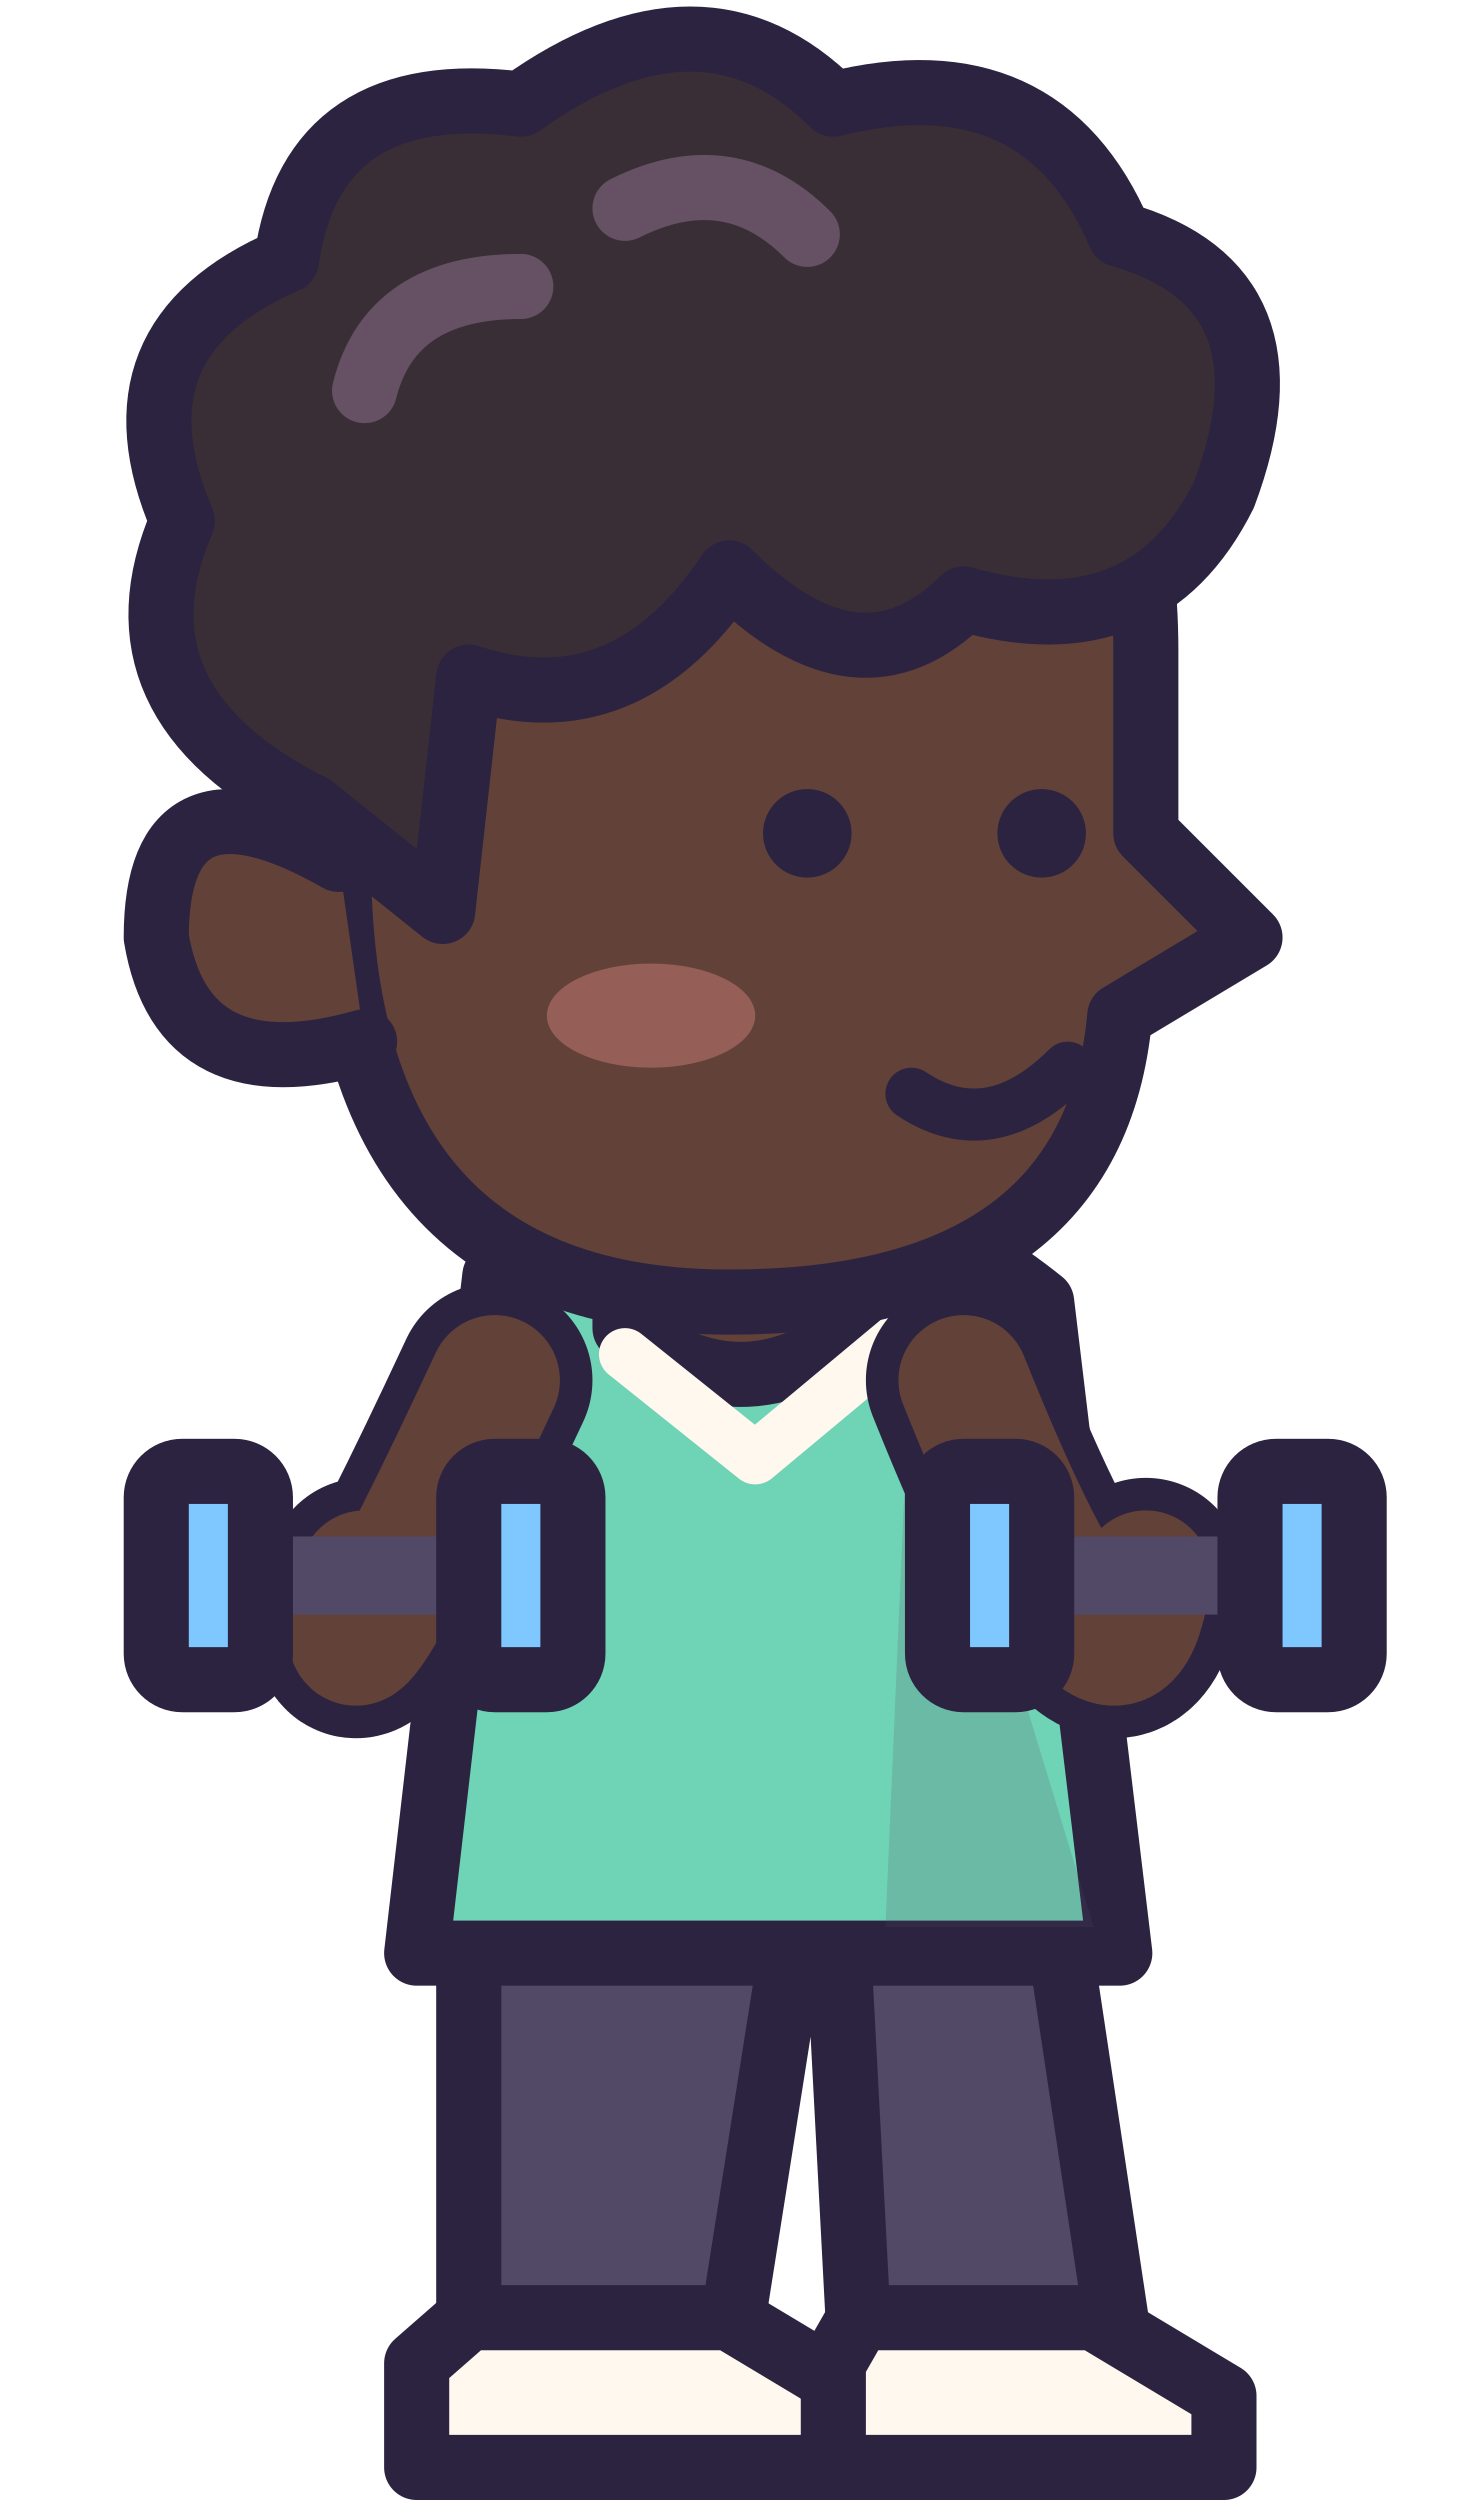
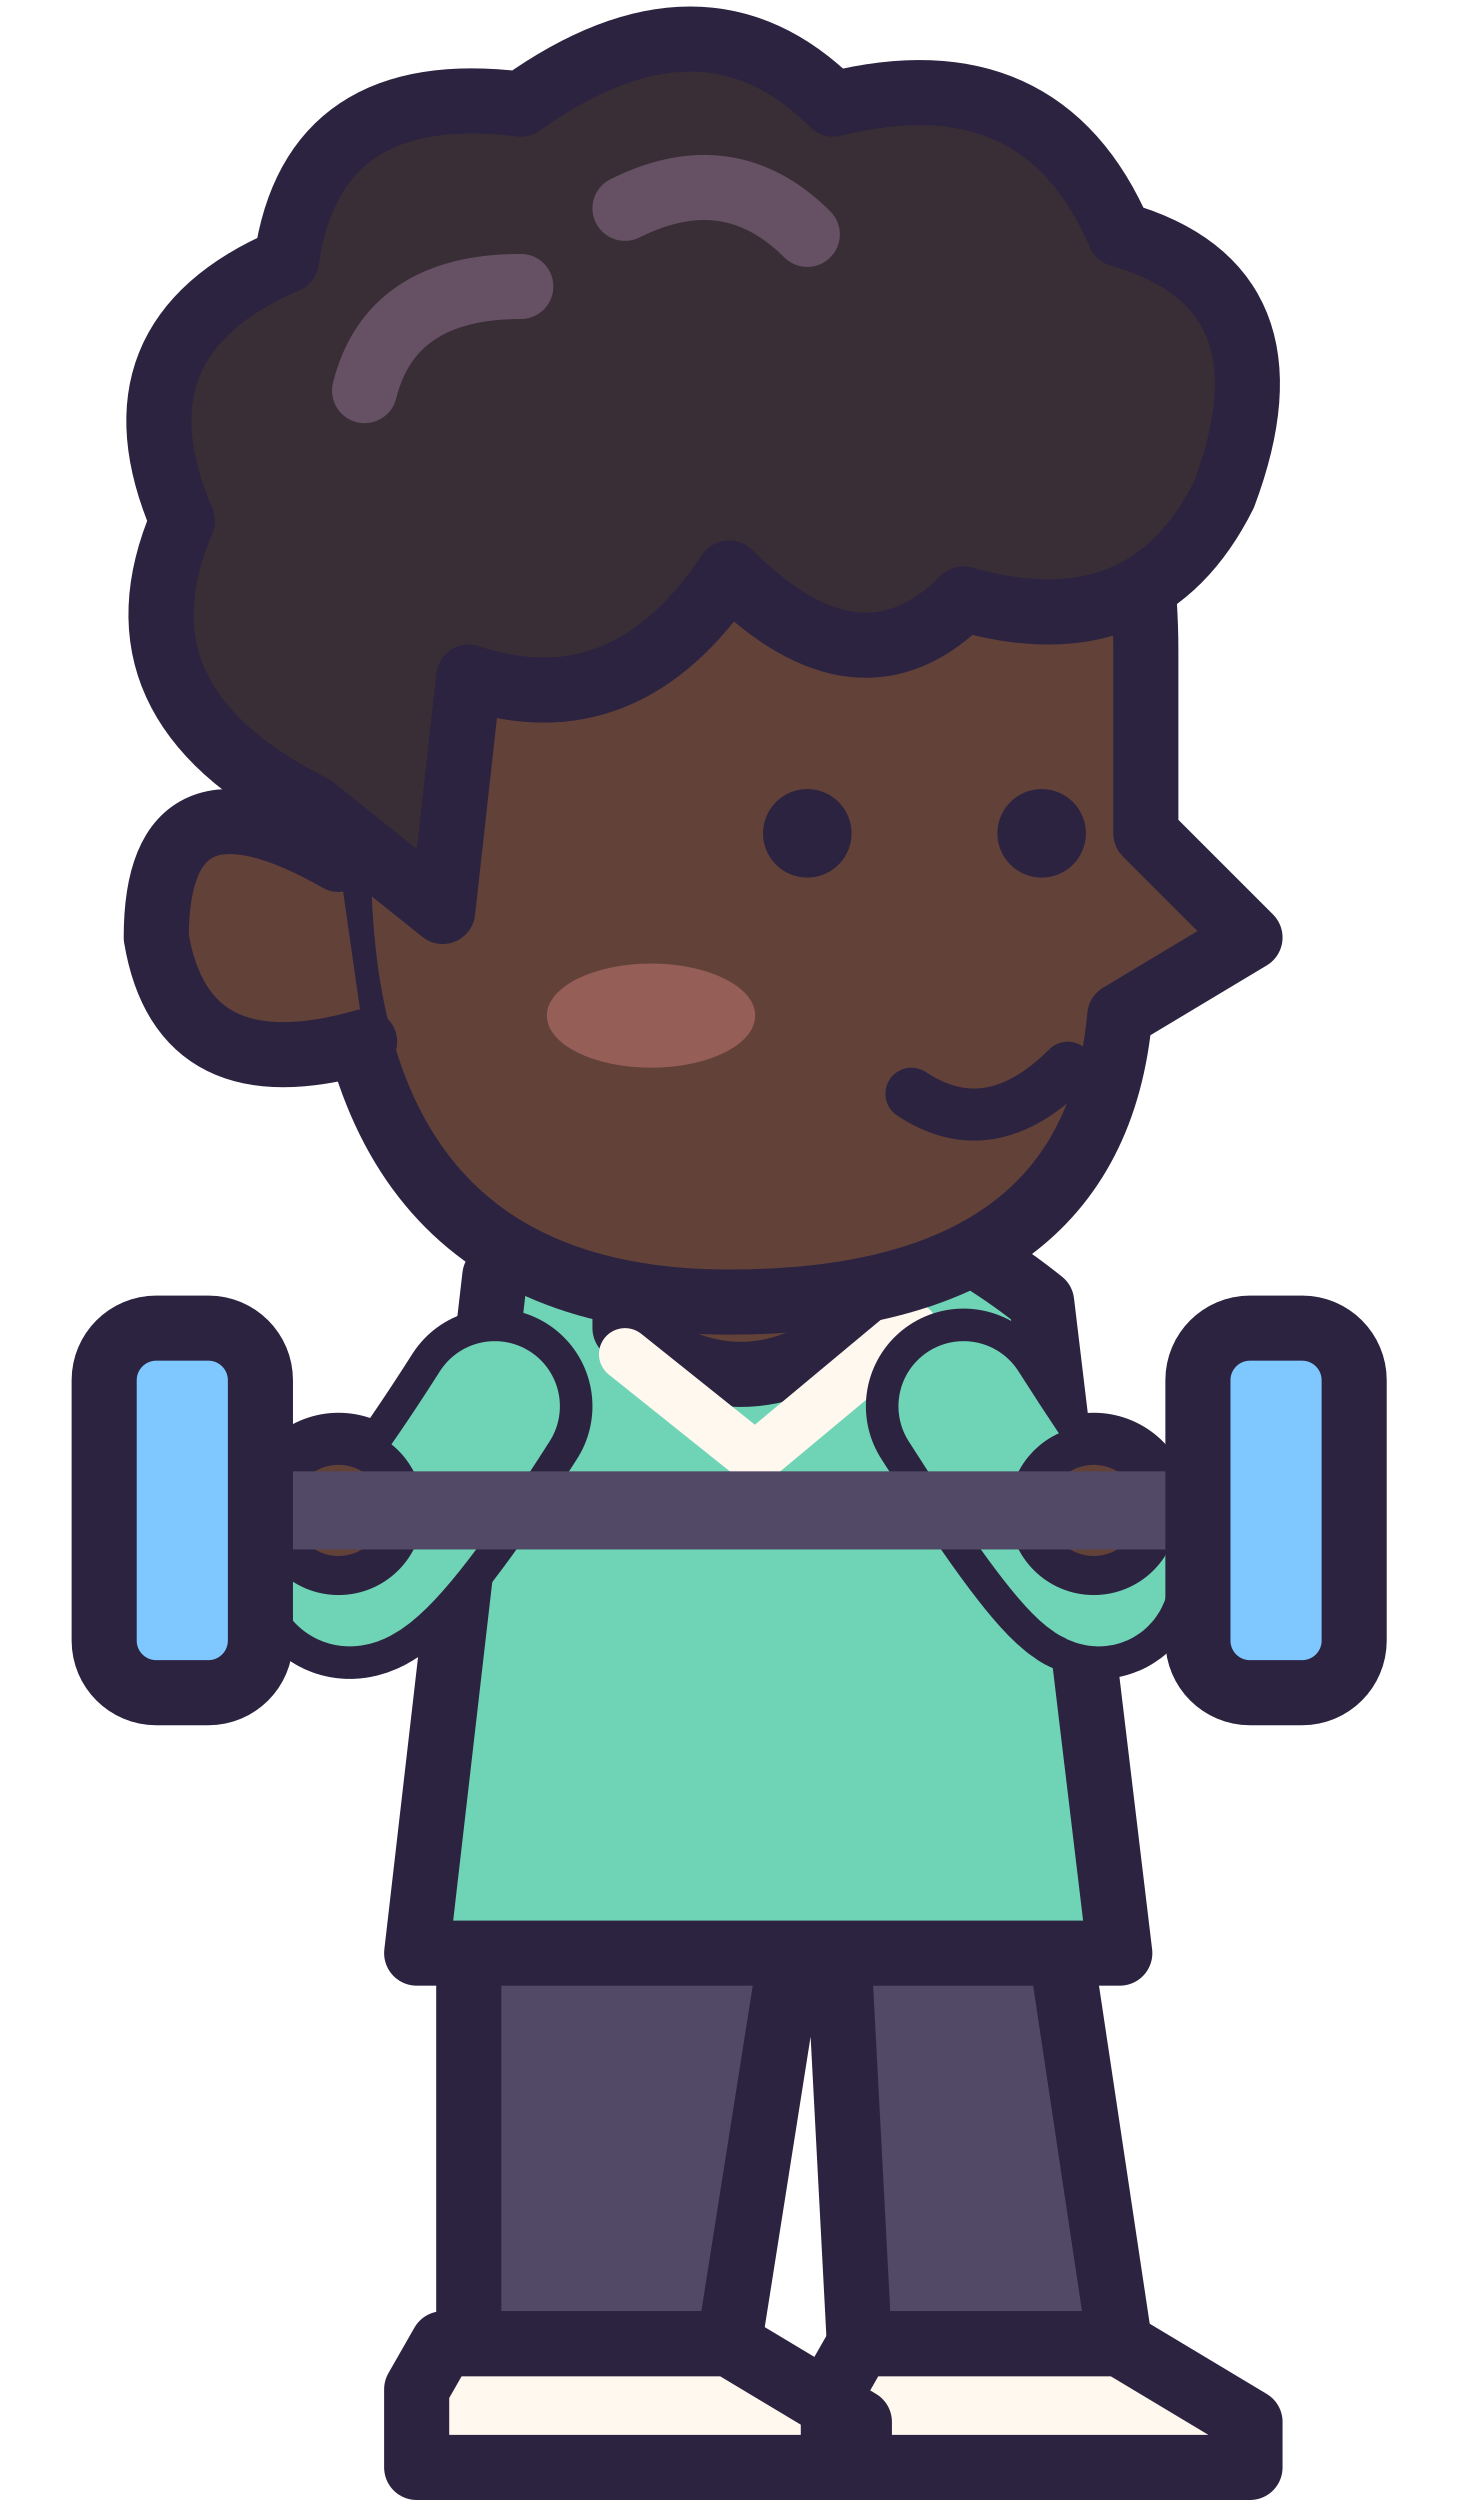
<svg xmlns="http://www.w3.org/2000/svg" width="56" height="96" viewBox="0 0 56 96">
  <g stroke="#2b2340" stroke-width="2.5" stroke-linecap="round" stroke-linejoin="round">
-     <path d="M18 71v19h10l3-19m1 0 1 19h10l-3-20" fill="#514965" vector-effect="non-scaling-stroke" />
+     <path d="M18 71v19h10l3-19m1 0 1 19h10l-3-20" fill="#514965" />
+     <path d="M17 90h11l5 3v1.75H16v-3Zm16 0h10l5 3v1.75H32v-3Z" fill="#fff8ef" />
+     <path d="M19 49q11-7 21 1l3 25H16Z" fill="#6fd3b5" />
+     <path d="M24 44v7q5 4 10-1v-7" fill="#624139" />
+     <path d="m24 52 5 4 6-5" stroke="#fff8ef" fill="none" stroke-width="2" />
+     <path d="M19 54Q12 65 13 58M37 54Q44 65 42 58" stroke="#2b2340" stroke-width="7.5" fill="none" />
+     <path d="M19 54Q12 65 13 58M37 54Q44 65 42 58" stroke="#6fd3b5" stroke-width="5" fill="none" />
+     <circle cx="13" cy="58" r="2.5" fill="#624139" stroke-width="1.5" />
+     <circle cx="42" cy="58" r="2.5" fill="#624139" stroke-width="1.5" />
    <g transform="translate(0 0)">
-       <path d="M18 89h10l5 3v2.75H16v-4Z" fill="#fff8ef" vector-effect="non-scaling-stroke" />
-     </g>
-     <g transform="translate(0 0)">
-       <path d="M33 89h9l5 3v2.75H32v-4Z" fill="#fff8ef" vector-effect="non-scaling-stroke" />
-     </g>
-     <path d="M19 49q11-7 21 1l3 25H16Z" fill="#6fd3b5" vector-effect="non-scaling-stroke" />
-     <path d="M35 51l7 23h-8Z" fill="#514965" stroke="none" opacity="0.18" vector-effect="non-scaling-stroke" />
-     <path d="M24 44v7q5 4 10-1v-7" fill="#624139" vector-effect="non-scaling-stroke" />
-     <path d="M24 52l5 4 6-5" fill="none" stroke="#fff8ef" stroke-width="2" vector-effect="non-scaling-stroke" />
-     <path d="M19 53Q12 68 14.00 60.50" fill="none" stroke="#2b2340" stroke-width="7.5" vector-effect="non-scaling-stroke" />
-     <path d="M19 53Q12 68 14.00 60.50" fill="none" stroke="#624139" stroke-width="5" vector-effect="non-scaling-stroke" />
-     <path d="M37 53Q43 68 44.00 60.50" fill="none" stroke="#2b2340" stroke-width="7.5" vector-effect="non-scaling-stroke" />
-     <path d="M37 53Q43 68 44.00 60.50" fill="none" stroke="#624139" stroke-width="5" vector-effect="non-scaling-stroke" />
-     <g transform="translate(0 0) rotate(0 28 35)">
      <path d="M13 23q0-13 16-13 15 0 15 15v7l4 4-5 3q-1 11-15 11-15 0-15-17Z" fill="#624139" vector-effect="non-scaling-stroke" />
      <path d="M13 33q-7-4-7 3 1 6 8 4" fill="#624139" vector-effect="non-scaling-stroke" />
      <path d="M12 31q-8-4-5-11-3-7 4-10 1-7 9-6 7-5 12 0 8-2 11 5 7 2 4 10-3 6-10 4-4 4-9-1-4 6-10 4l-1 9Z" fill="#392d36" vector-effect="non-scaling-stroke" />
      <path d="M14 15q1-4 6-4m4-3q4-2 7 1" fill="none" stroke="#665064" stroke-width="2.5" vector-effect="non-scaling-stroke" />
      <circle cx="31" cy="32" r="1.7" fill="#2b2340" stroke="none" vector-effect="non-scaling-stroke" />
      <circle cx="40" cy="32" r="1.7" fill="#2b2340" stroke="none" vector-effect="non-scaling-stroke" />
      <path d="M35 42q3 2 6-1" fill="none" stroke="#2b2340" stroke-width="2" vector-effect="non-scaling-stroke" />
      <ellipse cx="25" cy="39" rx="4" ry="2" fill="#955e56" stroke="none" vector-effect="non-scaling-stroke" />
    </g>
-     <path d="M6 69h12" fill="none" stroke="#514965" stroke-width="3" vector-effect="non-scaling-stroke" transform="translate(2.00 -8.50)" />
-     <rect x="4" y="65" width="4" height="8" rx="1" fill="#7ec8ff" vector-effect="non-scaling-stroke" transform="translate(2.00 -8.50)" />
-     <rect x="16" y="65" width="4" height="8" rx="1" fill="#7ec8ff" vector-effect="non-scaling-stroke" transform="translate(2.00 -8.50)" />
-     <path d="M40 69h12" fill="none" stroke="#514965" stroke-width="3" vector-effect="non-scaling-stroke" transform="translate(-2.00 -8.50)" />
-     <rect x="38" y="65" width="4" height="8" rx="1" fill="#7ec8ff" vector-effect="non-scaling-stroke" transform="translate(-2.00 -8.50)" />
-     <rect x="50" y="65" width="4" height="8" rx="1" fill="#7ec8ff" vector-effect="non-scaling-stroke" transform="translate(-2.00 -8.50)" />
+     <path d="M6 58h44" fill="none" stroke="#514965" stroke-width="3" />
+     <rect x="4" y="51" width="6" height="14" rx="2" fill="#7ec8ff" />
+     <rect x="46" y="51" width="6" height="14" rx="2" fill="#7ec8ff" />
  </g>
</svg>
